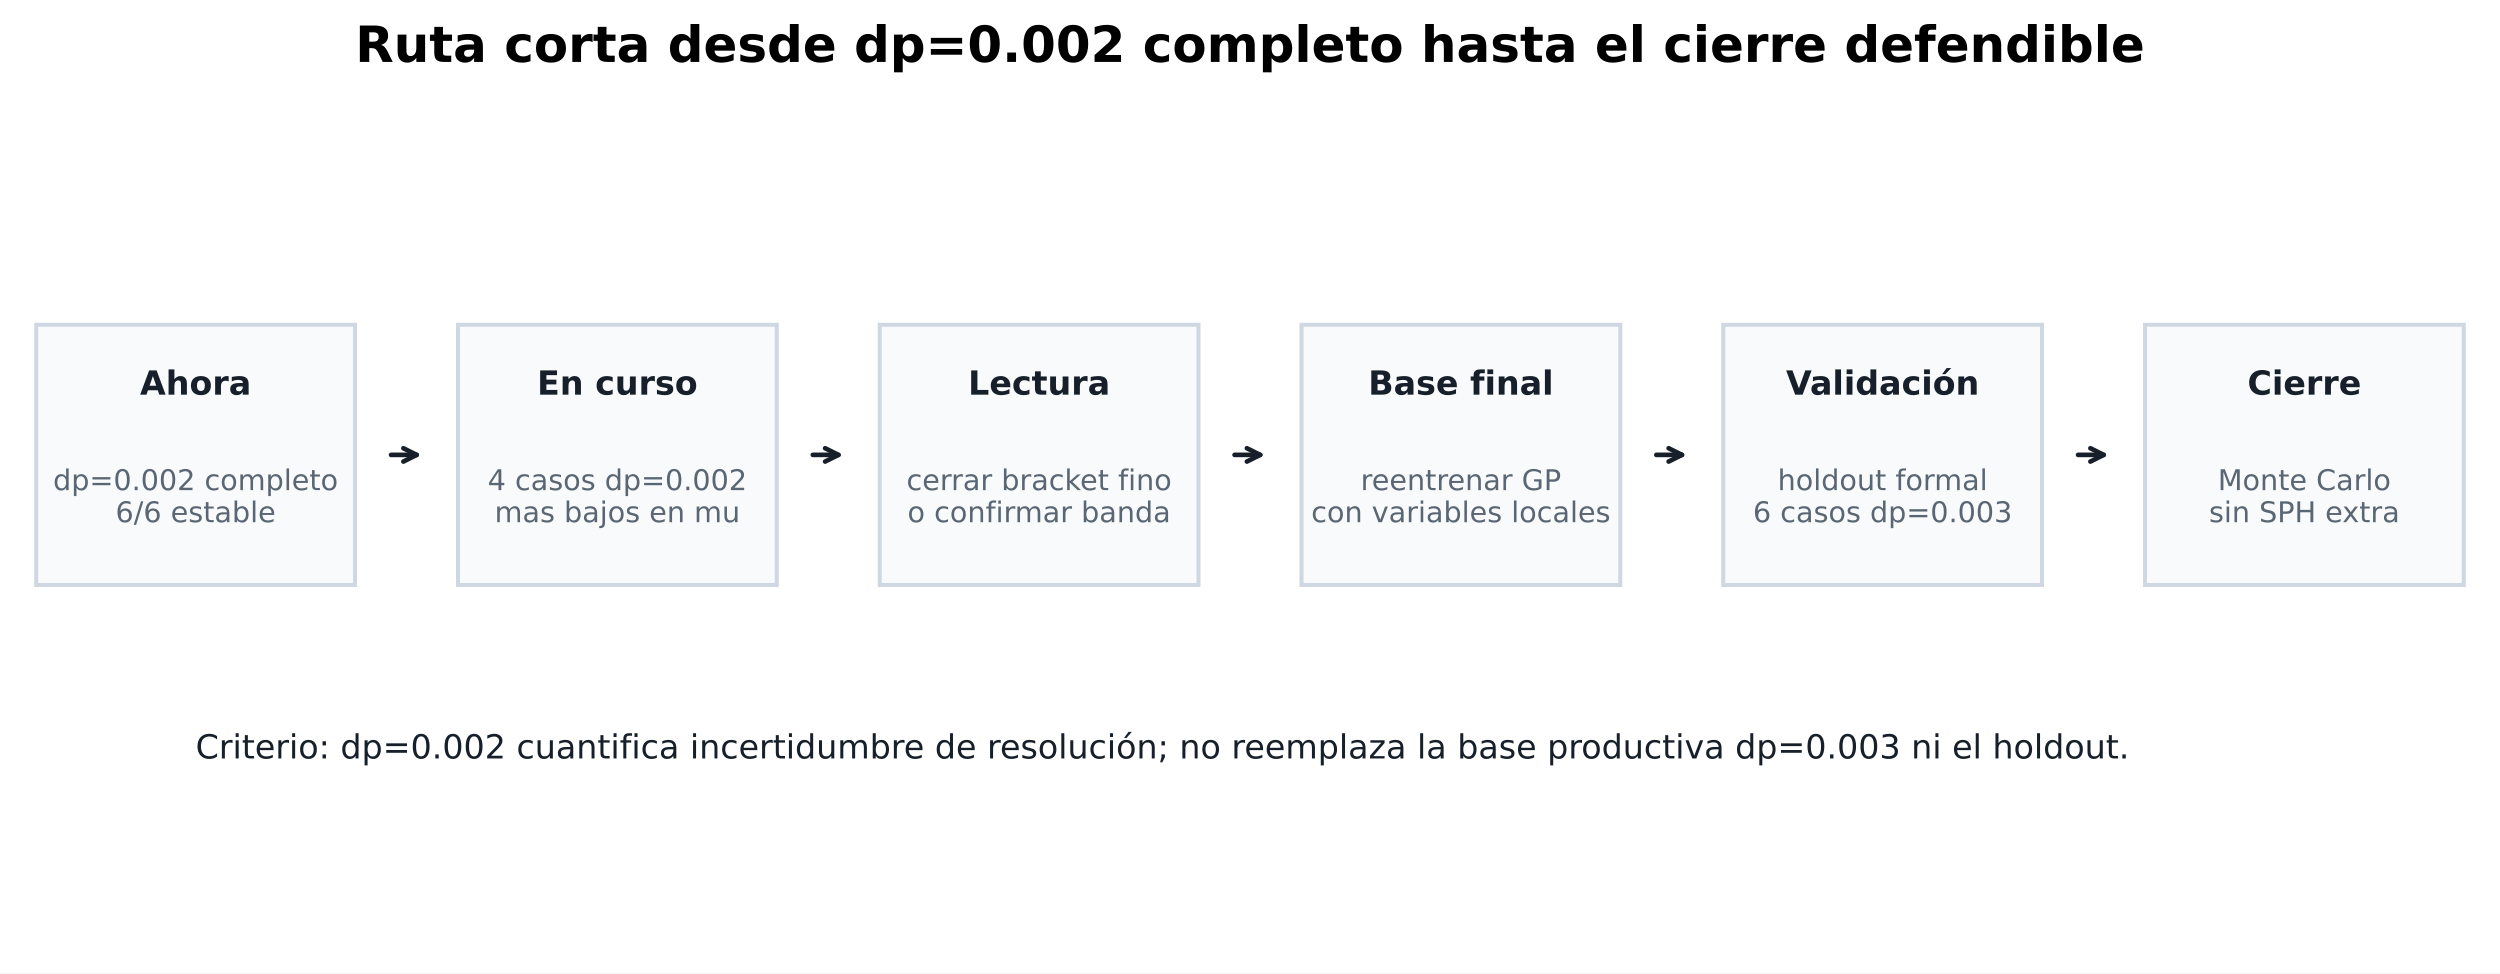
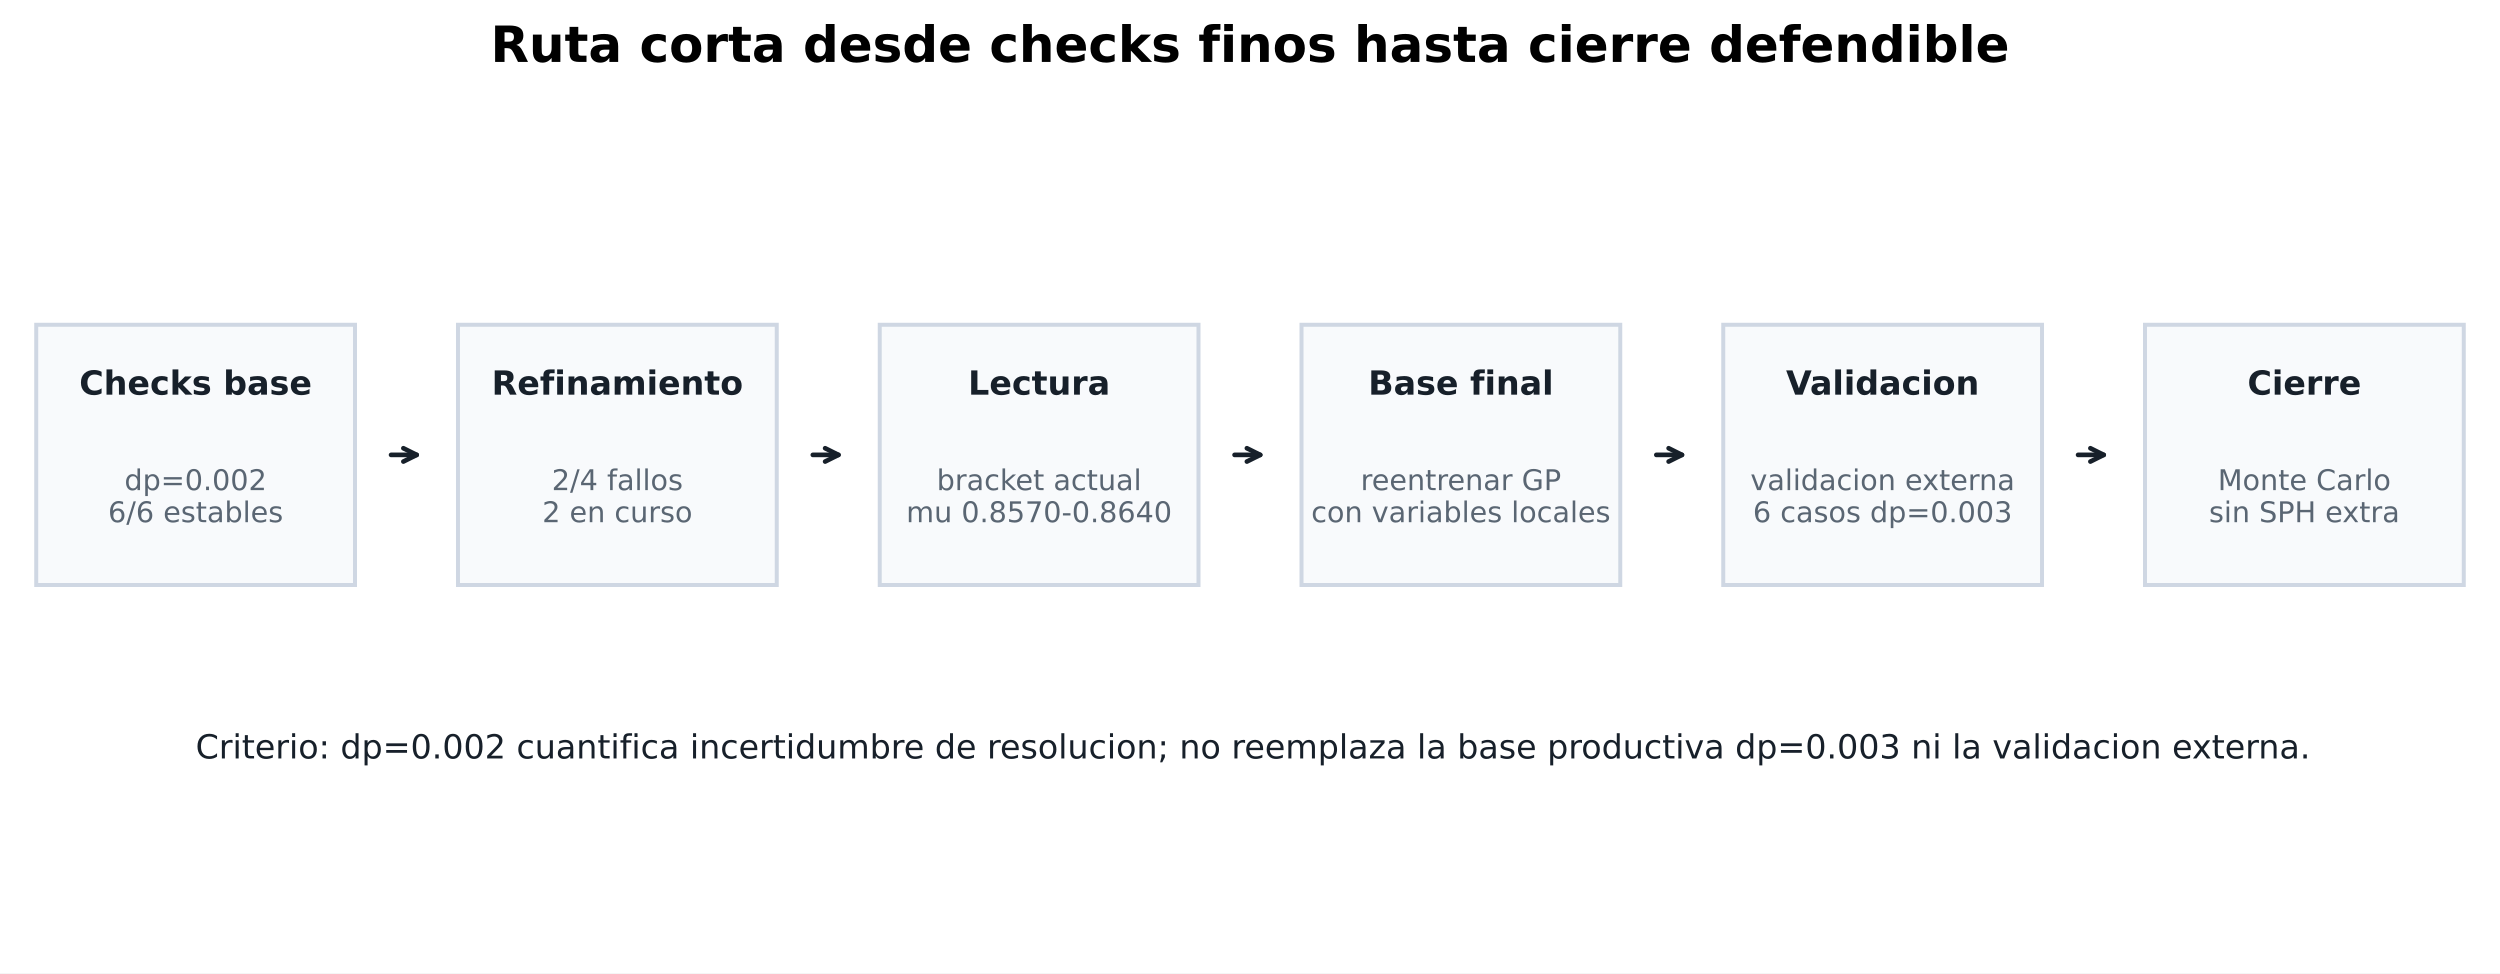
<svg xmlns="http://www.w3.org/2000/svg" width="750.96pt" height="292.366pt" viewBox="0 0 750.96 292.366" version="1.1">
  <defs>
    <style type="text/css">*{stroke-linejoin: round; stroke-linecap: butt}</style>
  </defs>
  <g id="figure_1">
    <g id="patch_1">
      <path d="M 0 292.366  L 750.96 292.366  L 750.96 0  L 0 0  z " style="fill: #ffffff" />
    </g>
    <g id="axes_1">
      <g id="patch_2">
-         <path d="M 10.883 175.727  L 106.636 175.727  L 106.636 97.557  L 10.883 97.557  z " clip-path="url(#pb5d388a121)" style="fill: #f8fafc; stroke: #cfd7e3; stroke-width: 1.2; stroke-linejoin: miter" />
+         <path d="M 10.883 175.727  L 106.636 175.727  L 106.636 97.557  L 10.883 97.557  z " clip-path="url(#p69aa617ccd)" style="fill: #f8fafc; stroke: #cfd7e3; stroke-width: 1.2; stroke-linejoin: miter" />
      </g>
      <g id="patch_3">
-         <path d="M 137.571 175.727  L 233.324 175.727  L 233.324 97.557  L 137.571 97.557  z " clip-path="url(#pb5d388a121)" style="fill: #f8fafc; stroke: #cfd7e3; stroke-width: 1.2; stroke-linejoin: miter" />
+         <path d="M 137.571 175.727  L 233.324 175.727  L 233.324 97.557  L 137.571 97.557  z " clip-path="url(#p69aa617ccd)" style="fill: #f8fafc; stroke: #cfd7e3; stroke-width: 1.2; stroke-linejoin: miter" />
      </g>
      <g id="patch_4">
-         <path d="M 264.259 175.727  L 360.012 175.727  L 360.012 97.557  L 264.259 97.557  z " clip-path="url(#pb5d388a121)" style="fill: #f8fafc; stroke: #cfd7e3; stroke-width: 1.2; stroke-linejoin: miter" />
+         <path d="M 264.259 175.727  L 360.012 175.727  L 360.012 97.557  L 264.259 97.557  z " clip-path="url(#p69aa617ccd)" style="fill: #f8fafc; stroke: #cfd7e3; stroke-width: 1.2; stroke-linejoin: miter" />
      </g>
      <g id="patch_5">
-         <path d="M 390.948 175.727  L 486.701 175.727  L 486.701 97.557  L 390.948 97.557  z " clip-path="url(#pb5d388a121)" style="fill: #f8fafc; stroke: #cfd7e3; stroke-width: 1.2; stroke-linejoin: miter" />
+         <path d="M 390.948 175.727  L 486.701 175.727  L 486.701 97.557  L 390.948 97.557  z " clip-path="url(#p69aa617ccd)" style="fill: #f8fafc; stroke: #cfd7e3; stroke-width: 1.2; stroke-linejoin: miter" />
      </g>
      <g id="patch_6">
-         <path d="M 517.636 175.727  L 613.389 175.727  L 613.389 97.557  L 517.636 97.557  z " clip-path="url(#pb5d388a121)" style="fill: #f8fafc; stroke: #cfd7e3; stroke-width: 1.2; stroke-linejoin: miter" />
+         <path d="M 517.636 175.727  L 613.389 175.727  L 613.389 97.557  L 517.636 97.557  z " clip-path="url(#p69aa617ccd)" style="fill: #f8fafc; stroke: #cfd7e3; stroke-width: 1.2; stroke-linejoin: miter" />
      </g>
      <g id="patch_7">
-         <path d="M 644.324 175.727  L 740.077 175.727  L 740.077 97.557  L 644.324 97.557  z " clip-path="url(#pb5d388a121)" style="fill: #f8fafc; stroke: #cfd7e3; stroke-width: 1.2; stroke-linejoin: miter" />
+         <path d="M 644.324 175.727  L 740.077 175.727  L 740.077 97.557  L 644.324 97.557  z " clip-path="url(#p69aa617ccd)" style="fill: #f8fafc; stroke: #cfd7e3; stroke-width: 1.2; stroke-linejoin: miter" />
      </g>
      <g id="text_1">
-         <text style="fill: #17202a; font: 700 10px 'DejaVu Sans'; text-anchor: middle" x="58.759" y="118.556" transform="rotate(-0 58.7592 118.5558)">Ahora</text>
+         <text style="fill: #17202a; font: 700 10px 'DejaVu Sans'; text-anchor: middle" x="58.759" y="118.556" transform="rotate(-0 58.7592 118.5558)">Checks base</text>
      </g>
      <g id="text_2">
-         <text style="fill: #5a6673; font: 8.6px 'DejaVu Sans'" transform="translate(15.94867 147.2283)">dp=0.002 completo</text>
-         <text style="fill: #5a6673; font: 8.6px 'DejaVu Sans'" transform="translate(34.69532 156.8584)">6/6 estable</text>
+         <text style="fill: #5a6673; font: 8.6px 'DejaVu Sans'" transform="translate(37.38618 147.2283)">dp=0.002</text>
+         <text style="fill: #5a6673; font: 8.6px 'DejaVu Sans'" transform="translate(32.45529 156.8584)">6/6 estables</text>
      </g>
      <g id="patch_8">
        <path d="M 117.471 136.642  Q 122.103 136.642 125.168 136.642  " style="fill: none; stroke: #17202a; stroke-width: 1.4; stroke-linecap: round" />
        <path d="M 121.168 134.642  L 125.168 136.642  L 121.168 138.642  " style="fill: none; stroke: #17202a; stroke-width: 1.4; stroke-linecap: round" />
      </g>
      <g id="text_3">
-         <text style="fill: #17202a; font: 700 10px 'DejaVu Sans'; text-anchor: middle" x="185.448" y="118.556" transform="rotate(-0 185.4475 118.5558)">En curso</text>
+         <text style="fill: #17202a; font: 700 10px 'DejaVu Sans'; text-anchor: middle" x="185.448" y="118.556" transform="rotate(-0 185.4475 118.5558)">Refinamiento</text>
      </g>
      <g id="text_4">
-         <text style="fill: #5a6673; font: 8.6px 'DejaVu Sans'" transform="translate(146.4949 147.2283)">4 casos dp=0.002</text>
-         <text style="fill: #5a6673; font: 8.6px 'DejaVu Sans'" transform="translate(148.569 156.8584)">mas bajos en mu</text>
+         <text style="fill: #5a6673; font: 8.6px 'DejaVu Sans'" transform="translate(165.7515 147.2283)">2/4 fallos</text>
+         <text style="fill: #5a6673; font: 8.6px 'DejaVu Sans'" transform="translate(162.8792 156.8584)">2 en curso</text>
      </g>
      <g id="patch_9">
        <path d="M 244.16 136.642  Q 248.791 136.642 251.857 136.642  " style="fill: none; stroke: #17202a; stroke-width: 1.4; stroke-linecap: round" />
        <path d="M 247.857 134.642  L 251.857 136.642  L 247.857 138.642  " style="fill: none; stroke: #17202a; stroke-width: 1.4; stroke-linecap: round" />
      </g>
      <g id="text_5">
        <text style="fill: #17202a; font: 700 10px 'DejaVu Sans'; text-anchor: middle" x="312.136" y="118.556" transform="rotate(-0 312.1358 118.5558)">Lectura</text>
      </g>
      <g id="text_6">
-         <text style="fill: #5a6673; font: 8.6px 'DejaVu Sans'" transform="translate(272.3024 147.2283)">cerrar bracket fino</text>
-         <text style="fill: #5a6673; font: 8.6px 'DejaVu Sans'" transform="translate(272.6041 156.8584)">o confirmar banda</text>
+         <text style="fill: #5a6673; font: 8.6px 'DejaVu Sans'" transform="translate(281.3667 147.2283)">bracket actual</text>
+         <text style="fill: #5a6673; font: 8.6px 'DejaVu Sans'" transform="translate(272.2124 156.8584)">mu 0.8570-0.8640</text>
      </g>
      <g id="patch_10">
        <path d="M 370.848 136.642  Q 375.479 136.642 378.545 136.642  " style="fill: none; stroke: #17202a; stroke-width: 1.4; stroke-linecap: round" />
        <path d="M 374.545 134.642  L 378.545 136.642  L 374.545 138.642  " style="fill: none; stroke: #17202a; stroke-width: 1.4; stroke-linecap: round" />
      </g>
      <g id="text_7">
        <text style="fill: #17202a; font: 700 10px 'DejaVu Sans'; text-anchor: middle" x="438.824" y="118.556" transform="rotate(-0 438.8242 118.5558)">Base final</text>
      </g>
      <g id="text_8">
        <text style="fill: #5a6673; font: 8.6px 'DejaVu Sans'" transform="translate(408.7148 147.2283)">reentrenar GP</text>
        <text style="fill: #5a6673; font: 8.6px 'DejaVu Sans'" transform="translate(393.8771 156.8584)">con variables locales</text>
      </g>
      <g id="patch_11">
        <path d="M 497.536 136.642  Q 502.168 136.642 505.233 136.642  " style="fill: none; stroke: #17202a; stroke-width: 1.4; stroke-linecap: round" />
        <path d="M 501.233 134.642  L 505.233 136.642  L 501.233 138.642  " style="fill: none; stroke: #17202a; stroke-width: 1.4; stroke-linecap: round" />
      </g>
      <g id="text_9">
-         <text style="fill: #17202a; font: 700 10px 'DejaVu Sans'; text-anchor: middle" x="565.512" y="118.556" transform="rotate(-0 565.5125 118.5558)">Validación</text>
+         <text style="fill: #17202a; font: 700 10px 'DejaVu Sans'; text-anchor: middle" x="565.512" y="118.556" transform="rotate(-0 565.5125 118.5558)">Validacion</text>
      </g>
      <g id="text_10">
-         <text style="fill: #5a6673; font: 8.6px 'DejaVu Sans'" transform="translate(533.9679 147.2283)">holdout formal</text>
+         <text style="fill: #5a6673; font: 8.6px 'DejaVu Sans'" transform="translate(525.7966 147.2283)">validacion externa</text>
        <text style="fill: #5a6673; font: 8.6px 'DejaVu Sans'" transform="translate(526.5599 156.8584)">6 casos dp=0.003</text>
      </g>
      <g id="patch_12">
        <path d="M 624.225 136.642  Q 628.856 136.642 631.922 136.642  " style="fill: none; stroke: #17202a; stroke-width: 1.4; stroke-linecap: round" />
        <path d="M 627.922 134.642  L 631.922 136.642  L 627.922 138.642  " style="fill: none; stroke: #17202a; stroke-width: 1.4; stroke-linecap: round" />
      </g>
      <g id="text_11">
        <text style="fill: #17202a; font: 700 10px 'DejaVu Sans'; text-anchor: middle" x="692.201" y="118.556" transform="rotate(-0 692.2008 118.5558)">Cierre</text>
      </g>
      <g id="text_12">
        <text style="fill: #5a6673; font: 8.6px 'DejaVu Sans'" transform="translate(666.2053 147.2283)">Monte Carlo</text>
        <text style="fill: #5a6673; font: 8.6px 'DejaVu Sans'" transform="translate(663.5473 156.8584)">sin SPH extra</text>
      </g>
      <g id="text_13">
-         <text style="fill: #17202a; font: 10px 'DejaVu Sans'; text-anchor: start" x="58.759" y="227.841" transform="rotate(-0 58.7592 227.8407)">Criterio: dp=0.002 cuantifica incertidumbre de resolución; no reemplaza la base productiva dp=0.003 ni el holdout.</text>
+         <text style="fill: #17202a; font: 10px 'DejaVu Sans'; text-anchor: start" x="58.759" y="227.841" transform="rotate(-0 58.7592 227.8407)">Criterio: dp=0.002 cuantifica incertidumbre de resolucion; no reemplaza la base productiva dp=0.003 ni la validacion externa.</text>
      </g>
      <g id="text_14">
-         <text style="font: 700 15px 'DejaVu Sans'; text-anchor: middle" x="375.48" y="18.598" transform="rotate(-0 375.48 18.59766)">Ruta corta desde dp=0.002 completo hasta el cierre defendible</text>
+         <text style="font: 700 15px 'DejaVu Sans'; text-anchor: middle" x="375.48" y="18.598" transform="rotate(-0 375.48 18.59766)">Ruta corta desde checks finos hasta cierre defendible</text>
      </g>
    </g>
  </g>
  <defs>
-     <clipPath id="pb5d388a121">
+     <clipPath id="p69aa617ccd">
      <rect x="7.2" y="24.598" width="736.56" height="260.568" />
    </clipPath>
  </defs>
</svg>
